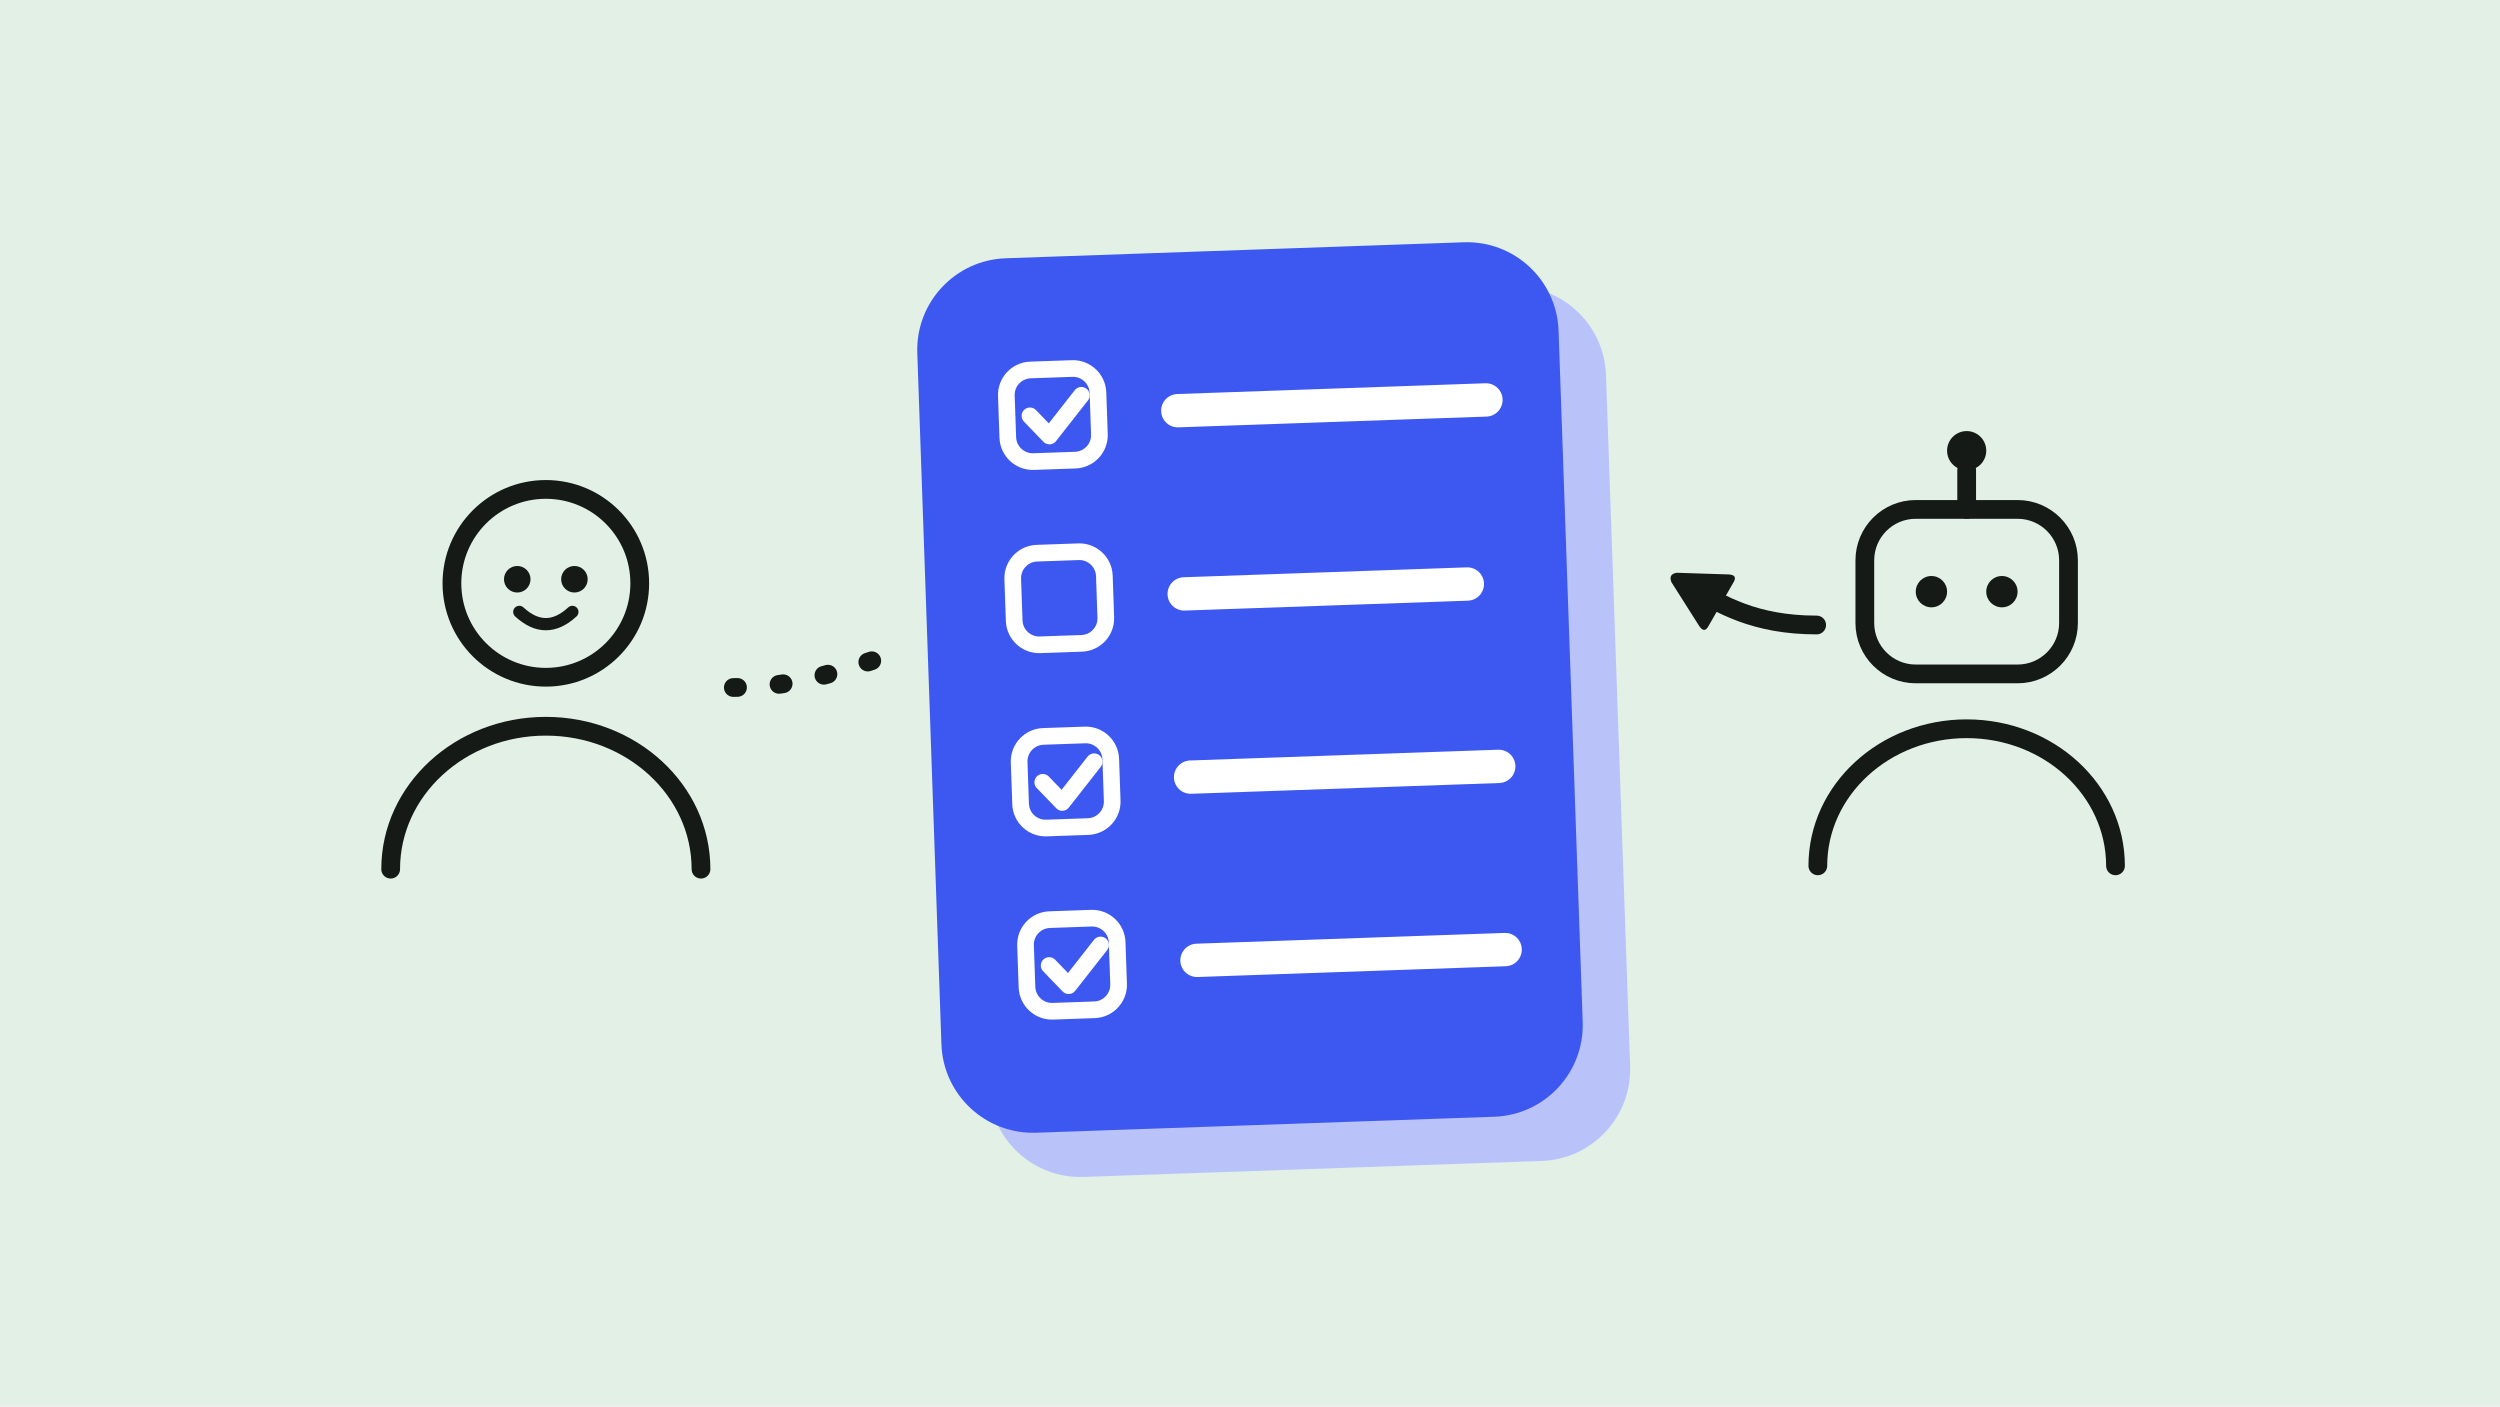
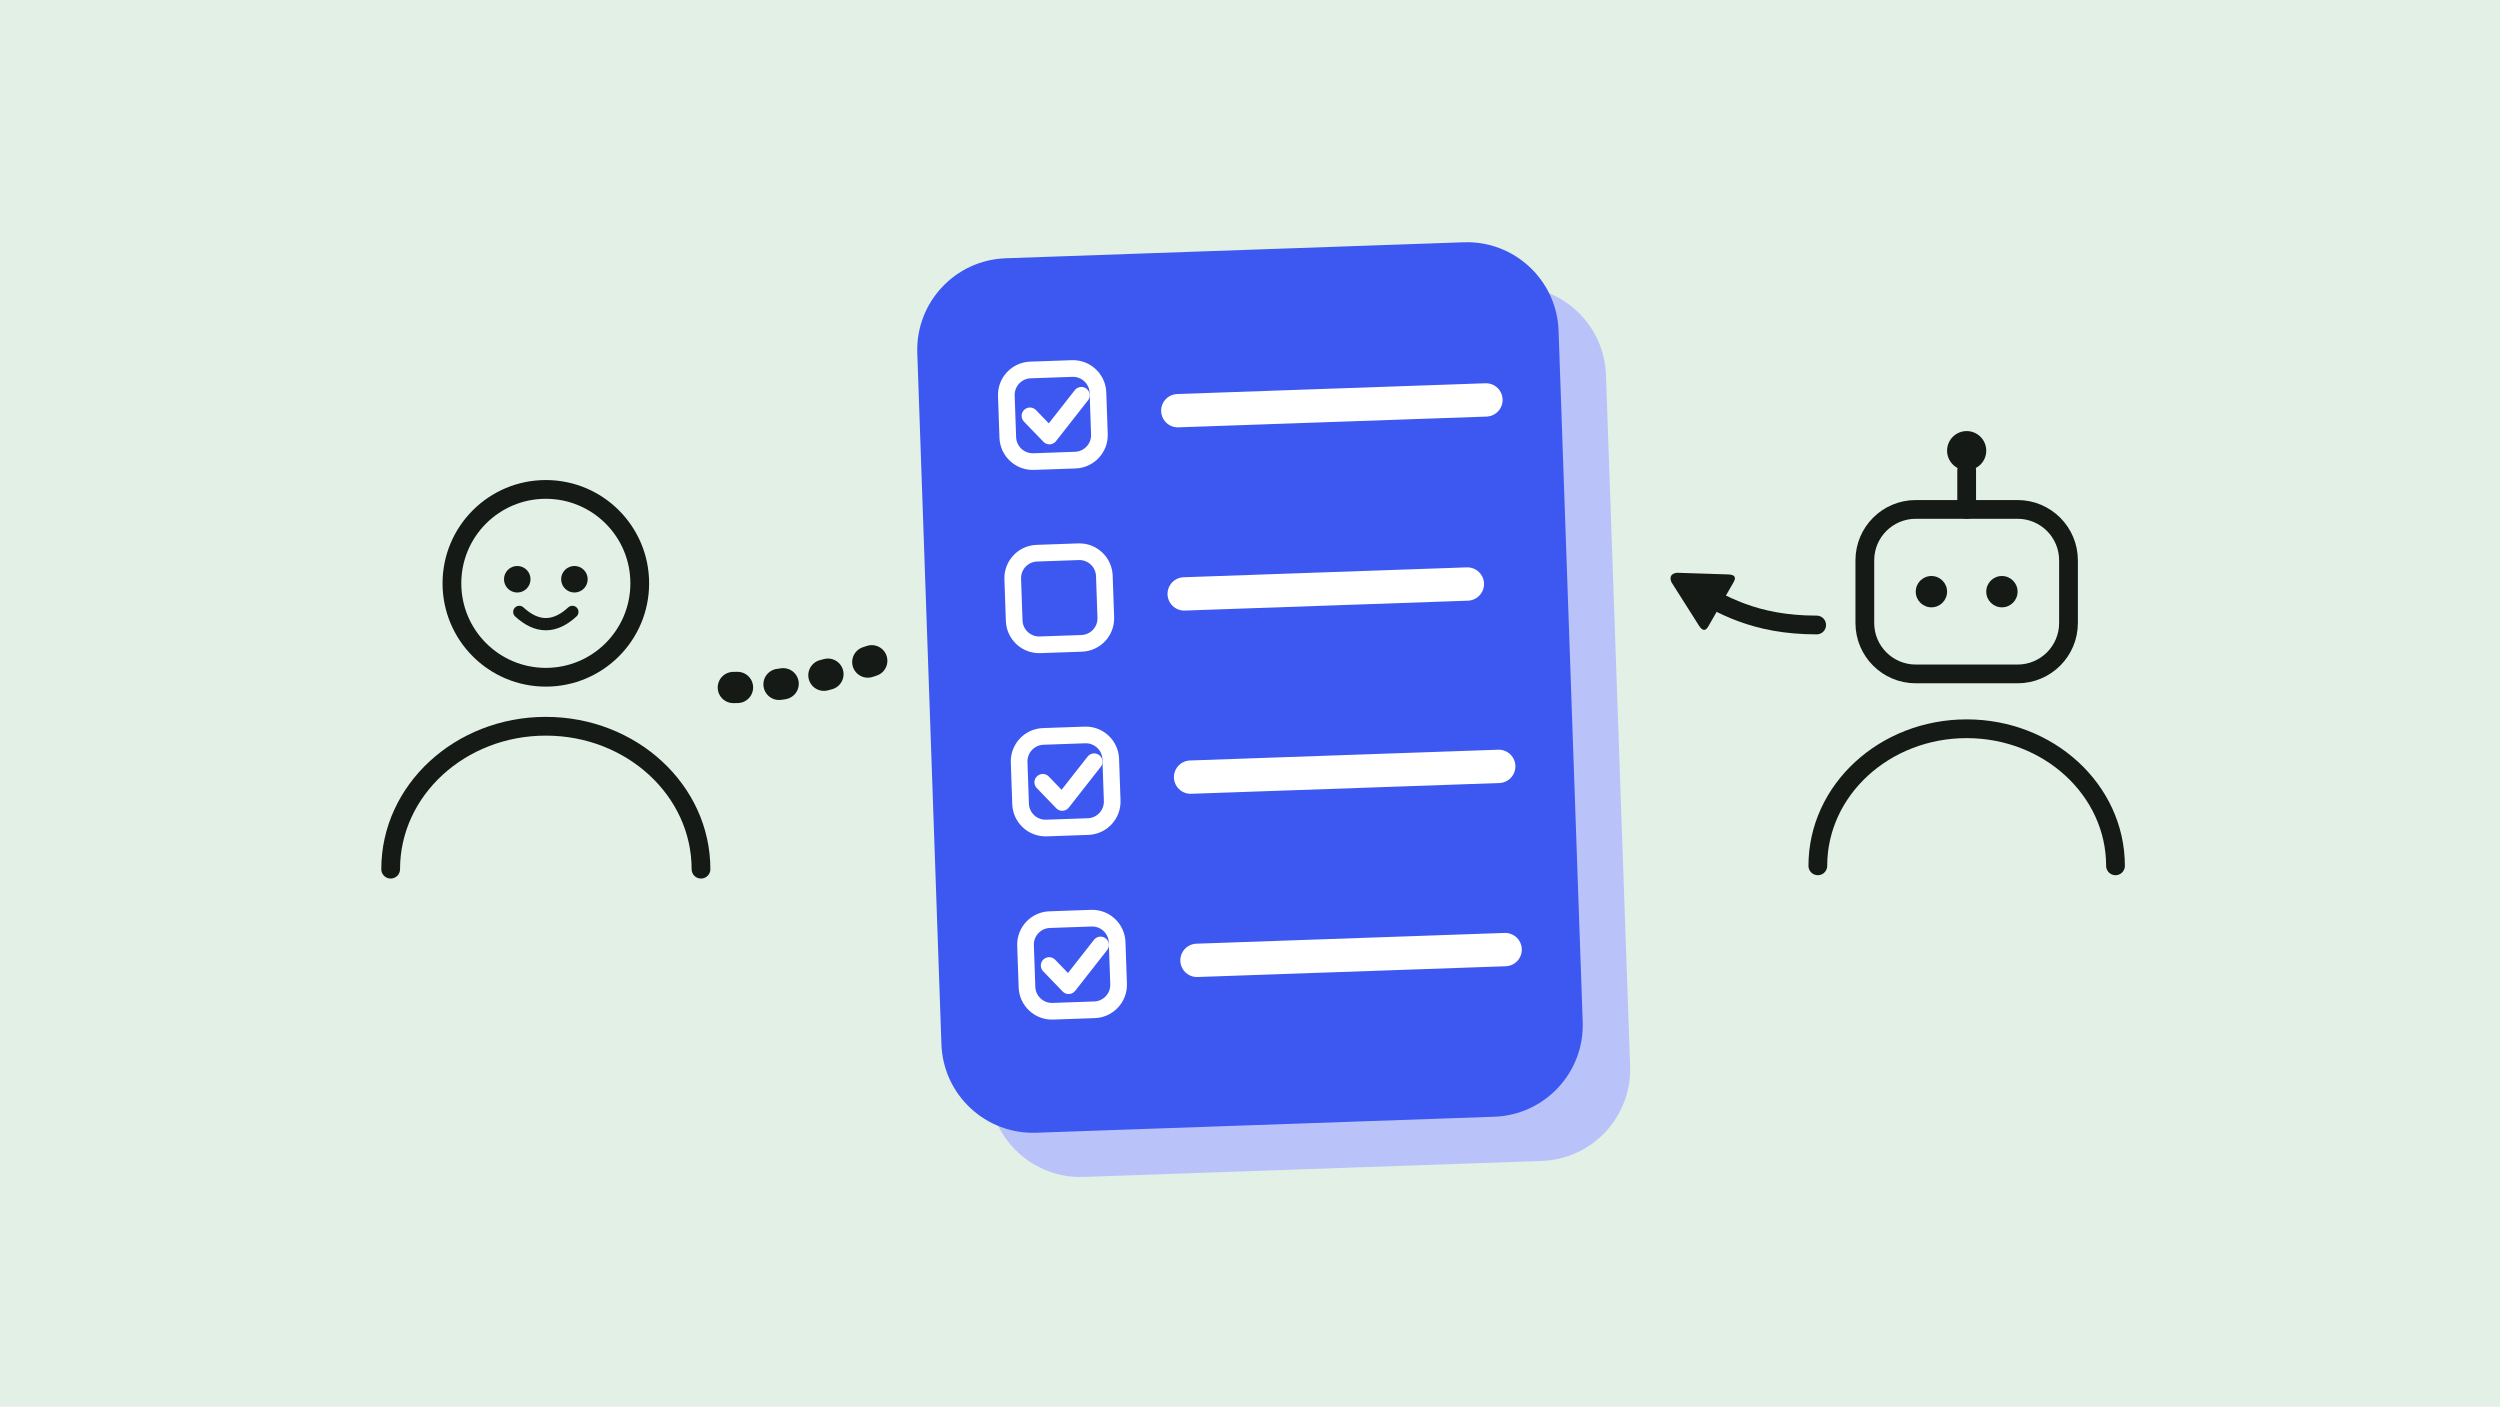
<svg xmlns="http://www.w3.org/2000/svg" viewBox="0 0 1200 675" role="img" aria-label="A person reads a four-line sign-off sheet; an AI agent changes one line, the only one not yet ticked.">
  <defs>
    <marker id="a-151a17" viewBox="0 0 10 10" refX="6" refY="5" markerWidth="3.6" markerHeight="3.6" orient="auto">
      <path d="M1 1.2Q1 0 2.2 0.6L9 4.2Q10 5 9 5.8L2.2 9.4Q1 10 1 8.8z" fill="#151a17" />
    </marker>
  </defs>
  <rect width="1200" height="675" fill="#e2f0e6" />
  <g fill="none" stroke="#151a17" stroke-width="9" stroke-linecap="round">
    <circle cx="262" cy="280" r="45.08" />
    <path d="M187.52 417.2a74.48 68.6 0 0 1 148.96 0" />
  </g>
  <g fill="#151a17">
    <circle cx="248.28" cy="278.04" r="6.37" />
    <circle cx="275.72" cy="278.04" r="6.37" />
  </g>
  <path d="M249.26 293.72q12.74 11.76 25.48 0" fill="none" stroke="#151a17" stroke-width="5.88" stroke-linecap="round" stroke-linejoin="round" />
-   <path d="M352 330C378 330 398 324 422 316" fill="none" stroke="#151a17" stroke-width="9" stroke-linecap="round" stroke-linejoin="round" stroke-dasharray="2 20" />
+   <path d="M352 330C378 330 398 324 422 316" fill="none" stroke="#151a17" stroke-width="15" stroke-linecap="round" stroke-linejoin="round" stroke-dasharray="2 20" />
  <g transform="rotate(-2 600 330)">
    <rect x="468" y="142" width="308" height="420" rx="44" fill="#b9c3fa" />
    <rect x="446" y="120" width="308" height="420" rx="44" fill="#3d58f0" />
    <rect x="488" y="174" width="44" height="44" rx="12" fill="none" stroke="#ffffff" stroke-width="8" />
    <path d="M499 196l9 10 16 -19" fill="none" stroke="#ffffff" stroke-width="8" stroke-linecap="round" stroke-linejoin="round" />
    <path d="M570 196H718" fill="none" stroke="#ffffff" stroke-width="16" stroke-linecap="round" stroke-linejoin="round" />
    <rect x="488" y="262" width="44" height="44" rx="12" fill="none" stroke="#ffffff" stroke-width="8" />
    <path d="M570 284H706" fill="none" stroke="#ffffff" stroke-width="16" stroke-linecap="round" stroke-linejoin="round" />
    <rect x="488" y="350" width="44" height="44" rx="12" fill="none" stroke="#ffffff" stroke-width="8" />
    <path d="M499 372l9 10 16 -19" fill="none" stroke="#ffffff" stroke-width="8" stroke-linecap="round" stroke-linejoin="round" />
    <path d="M570 372H718" fill="none" stroke="#ffffff" stroke-width="16" stroke-linecap="round" stroke-linejoin="round" />
    <rect x="488" y="438" width="44" height="44" rx="12" fill="none" stroke="#ffffff" stroke-width="8" />
    <path d="M499 460l9 10 16 -19" fill="none" stroke="#ffffff" stroke-width="8" stroke-linecap="round" stroke-linejoin="round" />
    <path d="M570 460H718" fill="none" stroke="#ffffff" stroke-width="16" stroke-linecap="round" stroke-linejoin="round" />
  </g>
  <g fill="none" stroke="#151a17" stroke-width="9" stroke-linecap="round" stroke-linejoin="round">
    <rect x="895.12" y="244.52" width="97.76" height="78.96" rx="24.44" />
    <path d="M944 244.52v-18.8" />
    <path d="M872.56 415.6a71.44 65.8 0 0 1 142.88 0" />
  </g>
  <circle cx="944" cy="216.32" r="9.4" fill="#151a17" />
  <g fill="#151a17">
    <circle cx="927.08" cy="284" r="7.52" />
    <circle cx="960.92" cy="284" r="7.52" />
  </g>
  <path d="M872 300C842 300 826 290 812 282" fill="none" stroke="#151a17" stroke-width="9" stroke-linecap="round" stroke-linejoin="round" marker-end="url(#a-151a17)" />
</svg>
